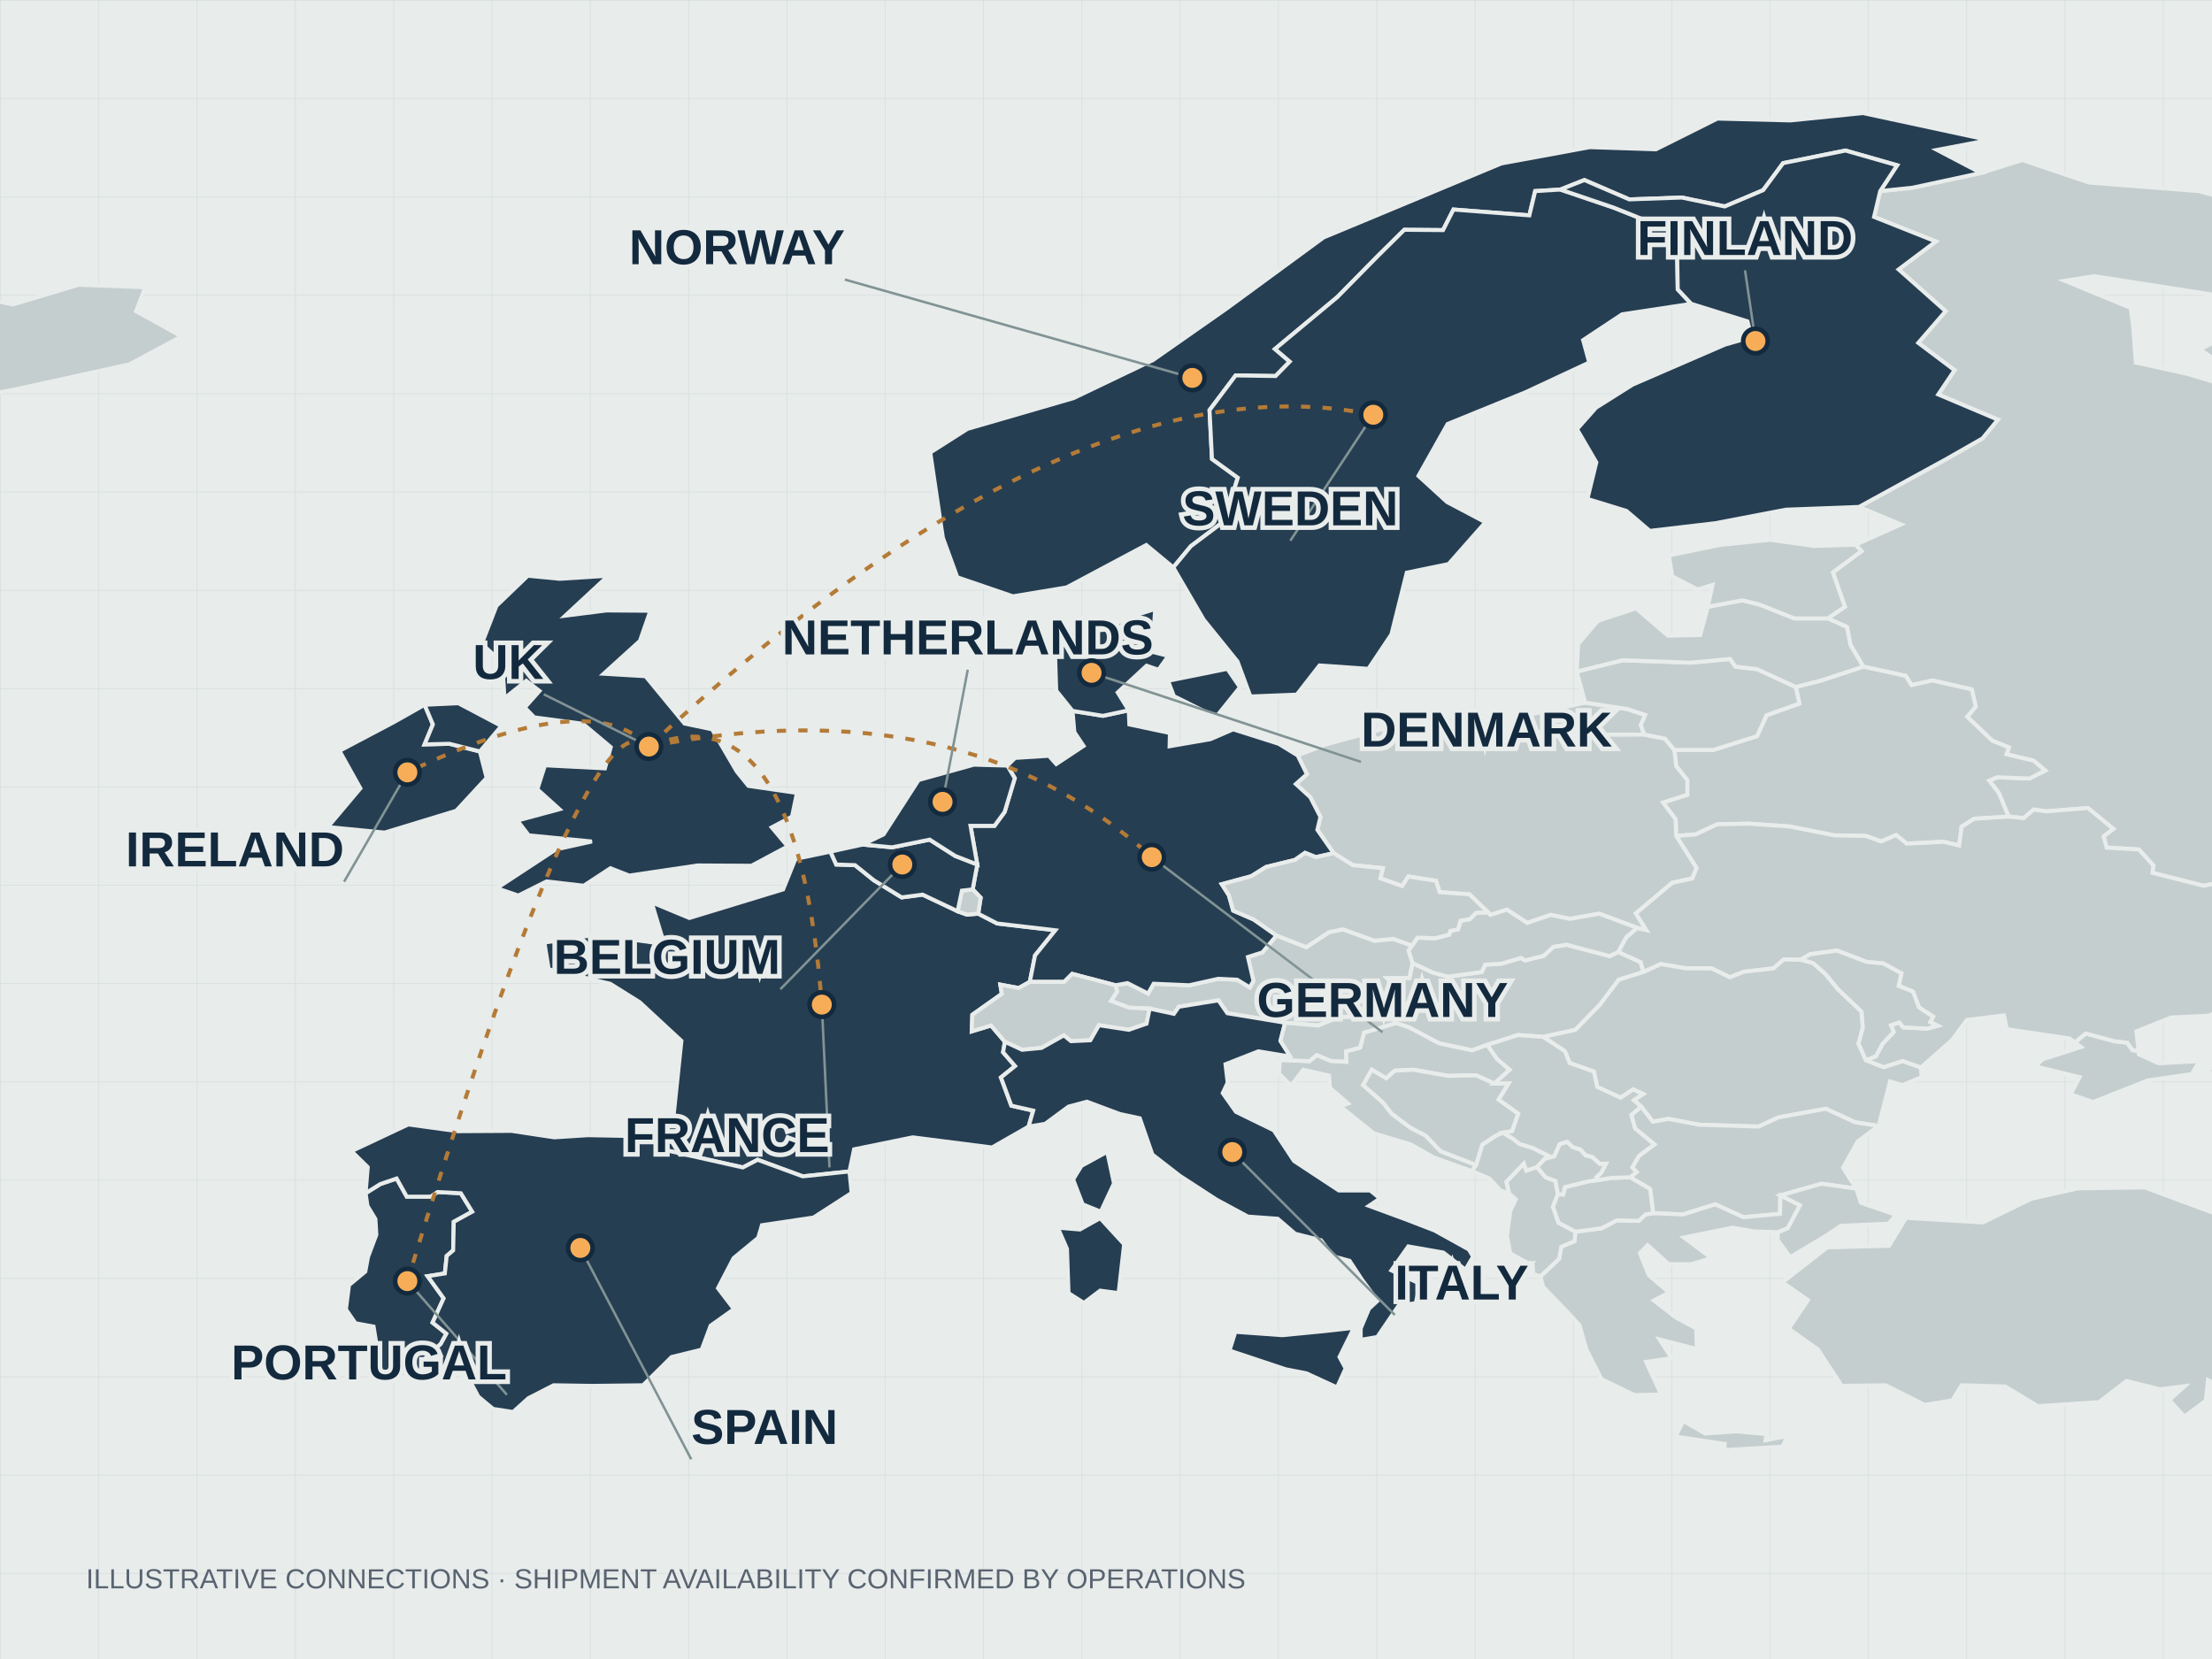
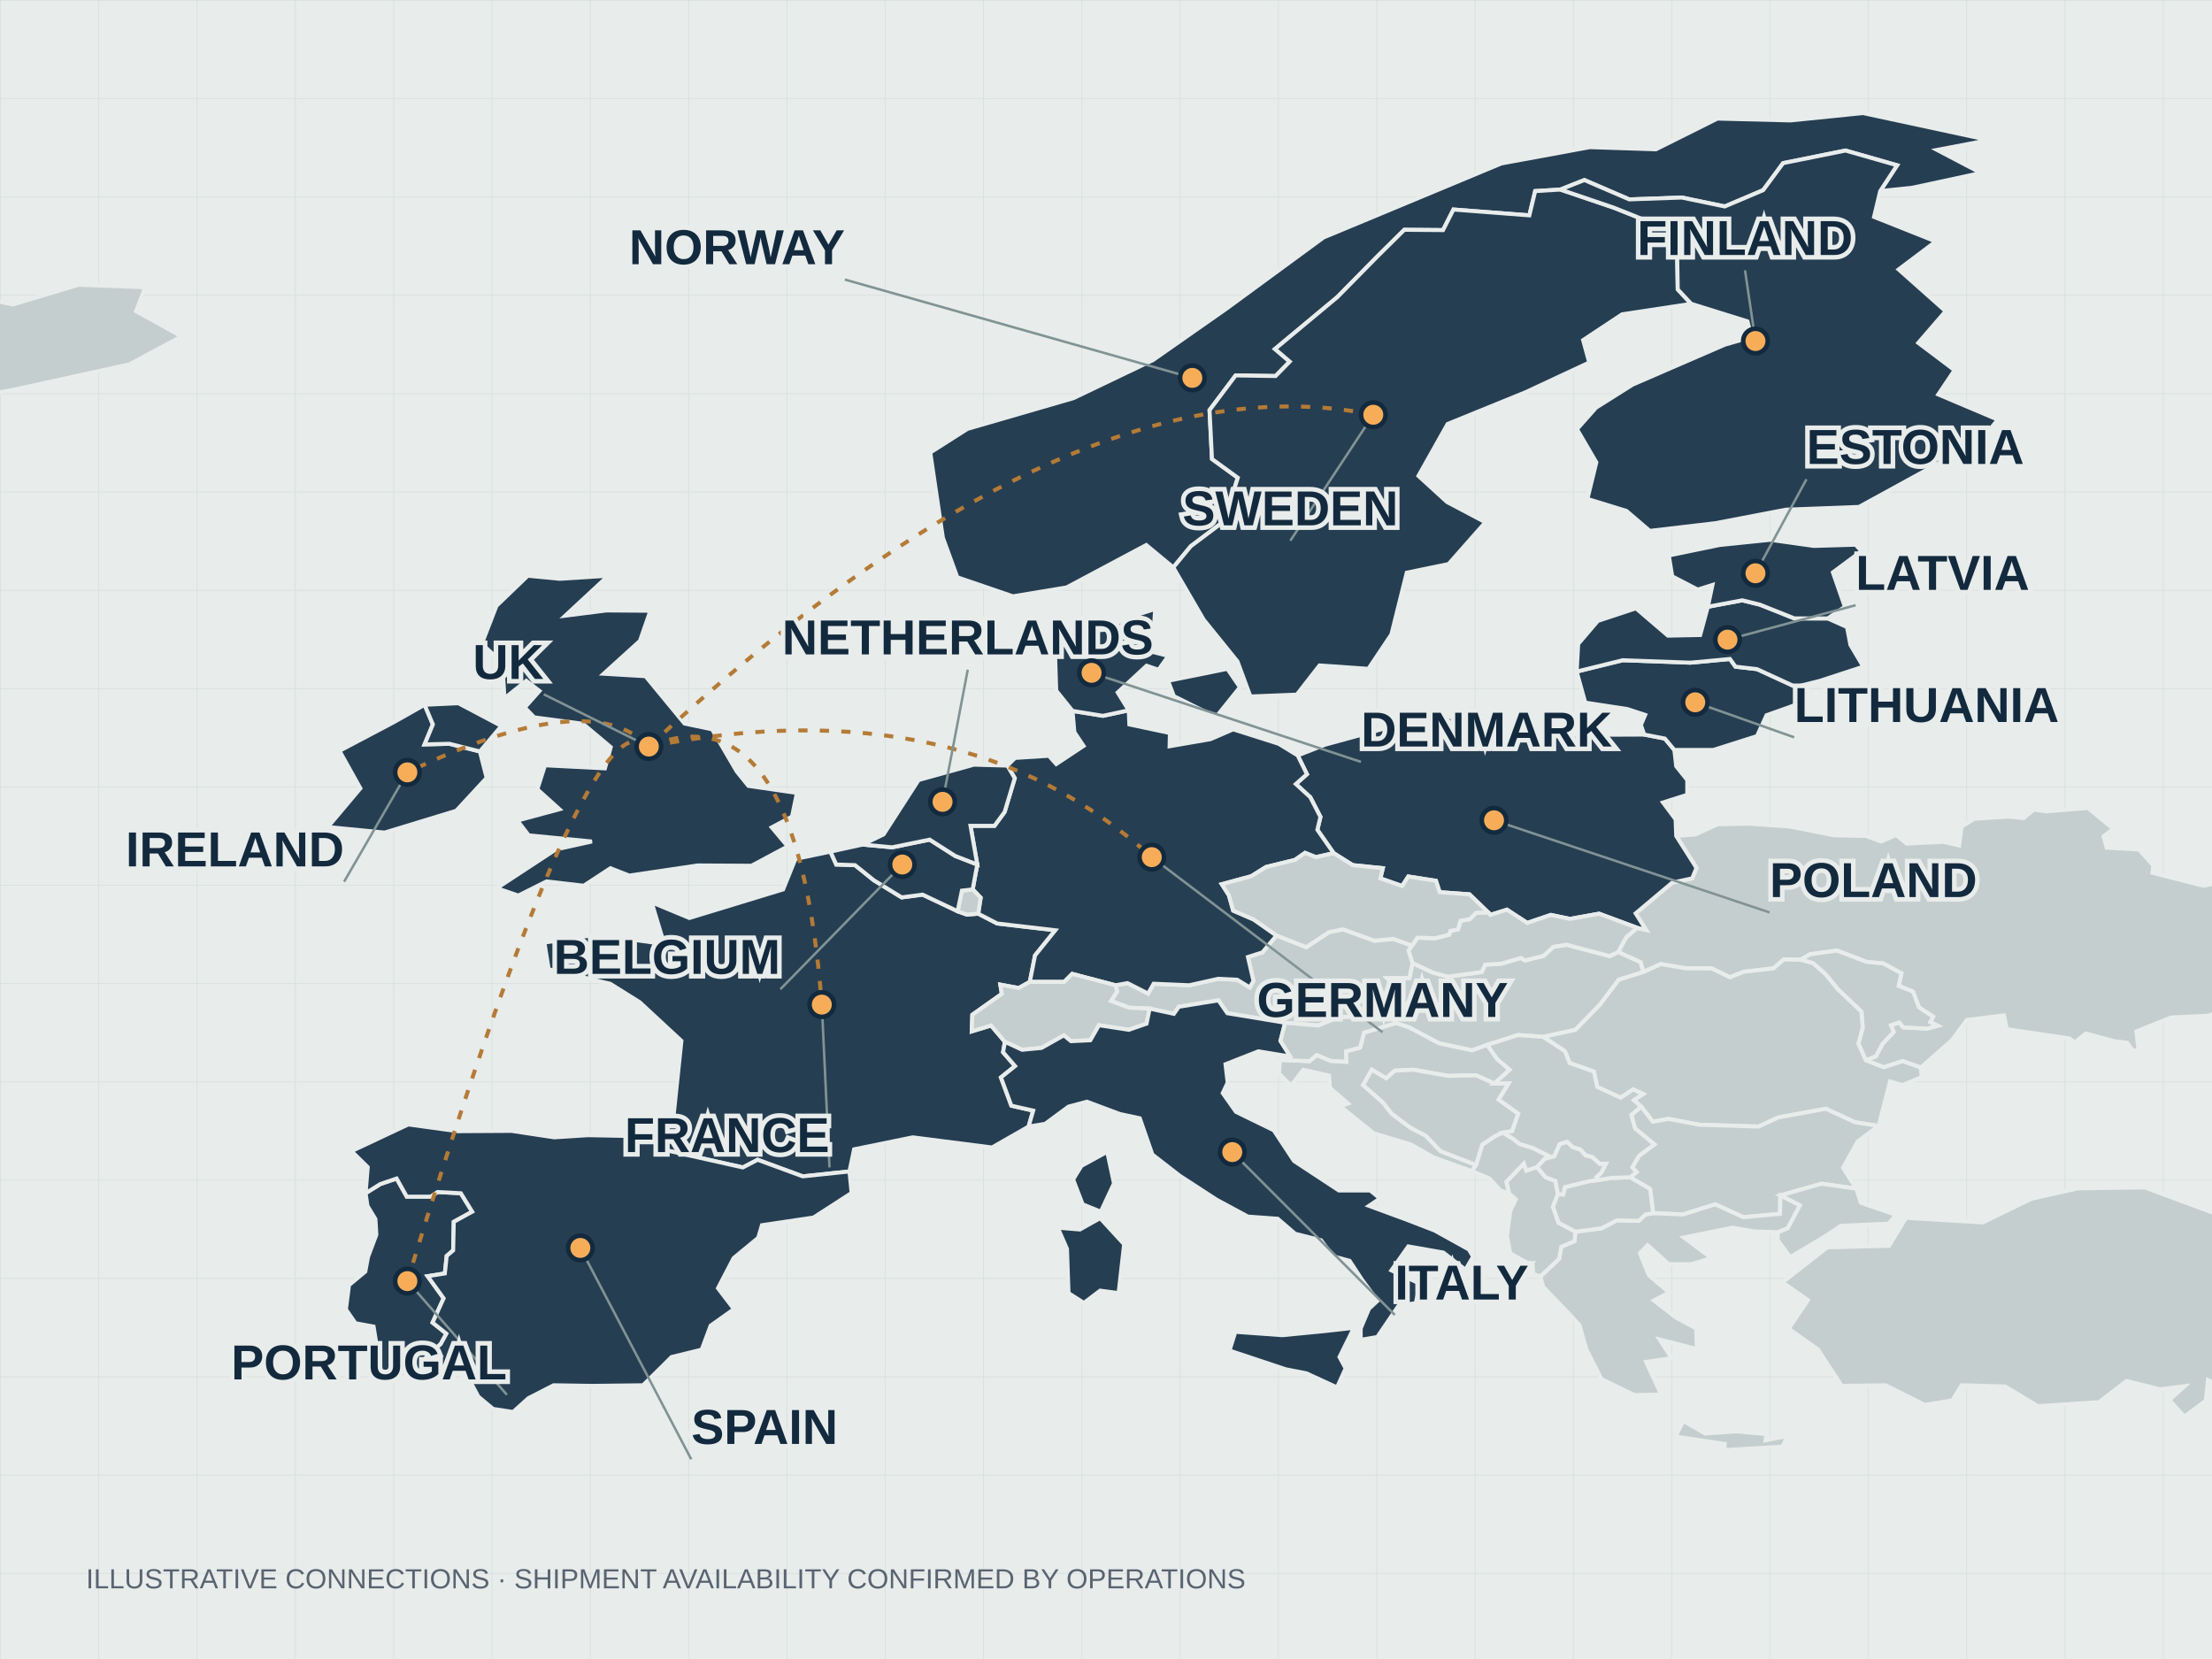
<svg xmlns="http://www.w3.org/2000/svg" viewBox="0 0 720 540">
  <style>.label{font:700 16px Arial,sans-serif;fill:#132a3e;stroke:#e8eceb;stroke-width:3;paint-order:stroke}@media(max-width:450px){.label{font-size:23px}}</style>
  <defs>
    <pattern id="grid" width="32" height="32" patternUnits="userSpaceOnUse">
      <path d="M32 0H0V32" fill="none" stroke="#d9e0e0" stroke-width=".5" />
    </pattern>
    <clipPath id="crop">
      <rect width="720" height="495" />
    </clipPath>
  </defs>
  <rect width="720" height="540" fill="#e8eceb" />
  <rect width="720" height="540" fill="url(#grid)" />
  <g clip-path="url(#crop)">
-     <path d="M2578.7 37.8L2595.4 32.8L2595.4 41.0L2581.0 41.6L2578.7 37.8ZM880.6 334.2L874.7 341.3L862.0 343.3L848.9 355.7L860.8 367.1L859.6 375.2L873.9 389.3L873.9 389.3L866.0 394.1L863.8 397.2L858.0 396.4L849.0 389.1L845.3 388.7L837.1 385.9L833.1 381.0L820.8 378.5L812.9 380.3L810.6 378.1L792.8 372.4L773.5 370.4L762.4 368.4L760.8 369.8L744.1 359.6L729.2 355.1L717.8 348.1L727.4 346.1L738.3 336.1L730.9 331.4L750.2 326.5L749.9 323.8L738.1 325.8L738.5 320.4L745.3 317.1L758.0 316.2L760.0 312.2L757.1 305.6L762.5 299.3L762.3 295.8L743.0 291.9L735.3 292.0L727.3 286.4L717.2 288.3L700.6 284.1L700.9 281.7L696.2 276.5L685.7 275.9L684.7 272.2L687.9 269.8L679.6 263.0L666.0 264.1L662.0 263.5L658.7 266.3L653.8 265.8L653.8 265.8L650.6 258.1L647.5 254.1L650.0 253.0L660.6 253.4L665.7 250.8L661.9 247.6L653.1 245.5L653.9 243.3L648.5 241.1L640.3 233.3L643.1 230.0L641.8 224.4L629.0 221.5L622.2 223.0L620.3 220.0L606.5 217.0L602.3 209.9L601.2 204.1L594.9 201.3L600.5 197.5L596.6 186.3L605.9 179.4L604.0 177.3L604.0 177.3L618.8 170.7L605.1 165.0L605.1 165.0L633.2 149.6L645.3 142.7L650.3 136.6L630.9 128.4L636.2 120.5L624.4 111.6L633.3 101.3L618.0 87.7L630.1 78.6L610.0 70.6L612.0 62.2L622.5 61.1L644.8 56.3L644.8 56.3L658.3 52.1L679.9 59.4L715.7 62.2L765.2 75.8L775.3 81.5L776.1 89.5L761.6 95.8L740.2 99.0L681.7 89.9L672.1 91.4L693.5 100.2L694.3 105.8L695.2 118.0L712.0 121.7L722.3 124.8L724.0 119.0L716.1 113.8L724.4 109.3L756.1 116.8L767.1 113.8L758.3 105.0L788.8 93.3L800.9 94.0L813.1 98.2L820.8 89.9L809.8 82.8L816.3 75.6L806.6 68.2L843.3 72.0L850.8 78.7L834.2 80.2L834.3 86.9L844.6 91.0L864.8 88.4L868.0 80.7L895.4 75.0L941.1 64.7L951.0 65.3L938.1 72.6L954.3 73.8L963.7 69.7L988.3 69.4L1007.7 64.4L1022.6 71.7L1037.5 63.7L1023.8 56.8L1030.6 52.8L1069.3 56.4L1087.4 60.2L1134.9 73.9L1143.7 67.6L1130.4 61.3L1130.0 58.7L1114.2 57.5L1118.5 51.9L1111.5 42.5L1111.1 38.7L1135.3 27.8L1143.9 16.9L1153.6 14.5L1188.3 17.7L1191.0 24.4L1178.6 34.1L1186.8 37.9L1191.0 46.3L1188.0 62.7L1202.4 70.1L1196.8 78.1L1171.2 95.2L1186.1 96.9L1191.4 92.6L1205.8 89.5L1209.2 83.6L1220.6 77.9L1212.9 71.1L1219.1 63.1L1204.7 62.1L1201.6 55.5L1212.0 43.4L1195.0 33.6L1218.5 25.5L1215.4 17.0L1222.0 16.7L1228.9 23.4L1223.7 35.0L1237.7 37.2L1231.7 28.5L1253.7 23.8L1280.8 23.2L1305.0 30.0L1293.4 20.0L1292.1 7.2L1314.9 4.8L1346.4 5.3L1374.8 3.8L1364.1 -2.5L1379.3 -10.4L1394.3 -10.7L1419.8 -16.7L1454.4 -18.3L1458.8 -21.6L1493.2 -22.7L1503.9 -20.0L1533.3 -26.4L1557.4 -26.2L1561.0 -31.3L1573.5 -36.5L1604.4 -41.4L1626.9 -37.5L1609.0 -34.5L1638.7 -32.7L1642.2 -26.8L1654.2 -29.7L1692.5 -29.5L1722.0 -23.7L1732.6 -19.2L1729.3 -12.9L1714.8 -9.4L1680.4 -2.7L1670.5 0.8L1686.8 2.5L1706.2 5.5L1718.0 3.3L1724.6 11.0L1730.4 7.9L1751.3 6.0L1793.4 7.9L1796.6 13.6L1851.3 15.3L1852.1 6.2L1879.9 8.3L1900.8 8.2L1921.9 14.5L1928.0 22.2L1920.2 27.2L1936.7 36.7L1957.3 41.6L1969.9 29.0L1990.9 34.4L2013.3 31.1L2038.6 34.8L2048.3 31.5L2069.7 33.1L2060.2 22.0L2077.5 16.8L2195.8 24.6L2207.0 31.7L2241.3 40.9L2294.2 38.6L2320.3 40.6L2331.2 45.6L2329.6 54.3L2345.7 57.8L2363.3 55.3L2386.5 55.0L2411.2 57.3L2436.0 56.0L2458.9 66.7L2475.1 62.8L2464.5 55.2L2470.3 49.8L2512.1 53.2L2539.4 52.5L2577.1 58.2L2595.4 63.4L2595.4 111.2L2595.3 111.3L2578.5 116.6L2561.5 115.7L2573.3 122.1L2581.1 132.0L2587.2 135.2L2588.7 140.2L2585.3 143.4L2560.9 140.7L2524.3 149.8L2512.6 151.2L2492.6 159.6L2473.6 167.0L2468.7 172.4L2450.0 164.1L2415.9 173.5L2409.9 169.1L2397.3 174.2L2379.8 172.6L2375.5 180.5L2359.8 192.1L2360.3 196.9L2375.2 199.6L2373.5 217.1L2361.3 217.5L2355.7 227.6L2361.1 232.7L2338.2 238.9L2333.7 252.6L2314.2 255.5L2310.2 267.7L2291.3 278.9L2286.5 270.6L2280.9 253.1L2273.6 226.4L2279.9 209.8L2290.9 202.6L2291.6 197.0L2312.0 194.3L2335.4 179.2L2357.9 166.9L2381.5 157.3L2392.0 140.4L2376.1 141.4L2368.2 151.3L2335.0 164.5L2324.3 149.7L2290.4 153.8L2257.7 173.9L2268.5 181.3L2239.2 184.4L2219.0 185.6L2219.9 177.0L2199.6 175.1L2183.3 181.0L2143.3 179.0L2100.2 182.5L2057.8 205.9L2007.6 234.2L2028.2 235.8L2034.6 243.3L2047.4 245.9L2055.7 239.9L2070.1 240.7L2089.0 253.9L2089.5 264.1L2079.2 276.1L2078.1 290.5L2072.2 309.6L2052.5 327.0L2048.1 335.3L2030.3 349.3L2012.7 363.1L2004.2 370.2L1986.7 377.3L1978.5 377.4L1970.2 371.6L1952.7 380.4L1950.6 384.4L1950.6 384.4L1950.6 384.4L1950.6 384.4L1948.8 382.3L1948.8 382.3L1948.7 376.2L1955.4 375.8L1957.3 361.7L1953.8 351.4L1965.1 347.1L1981.0 349.3L1989.8 337.6L1994.3 324.5L1999.4 320.1L2006.2 309.3L1984.6 312.8L1973.2 317.5L1953.3 317.5L1948.0 306.2L1932.5 297.7L1909.7 293.9L1904.9 282.1L1900.3 274.8L1895.4 269.6L1887.3 257.5L1875.8 253.1L1856.2 249.5L1838.8 249.8L1822.5 252.0L1811.7 258.0L1818.9 260.8L1819.1 267.4L1811.8 271.3L1800.0 284.0L1800.1 289.3L1781.6 296.9L1765.9 292.3L1750.3 293.3L1743.4 289.3L1735.5 288.0L1716.4 296.5L1699.1 298.5L1687.1 301.4L1670.6 299.5L1658.4 299.6L1650.5 293.5L1637.6 287.7L1624.5 286.1L1607.9 287.7L1595.6 289.9L1577.0 284.9L1574.5 275.9L1559.1 272.8L1547.2 271.4L1532.5 266.4L1518.9 278.9L1524.2 285.9L1511.5 294.3L1492.6 291.3L1479.5 290.8L1470.7 285.2L1457.1 285.1L1445.7 281.4L1425.7 287.0L1400.8 297.4L1386.9 299.4L1381.8 300.4L1374.9 293.1L1358.0 294.7L1352.4 289.6L1343.3 287.3L1337.0 280.3L1329.7 278.2L1310.9 281.3L1292.8 274.3L1285.9 280.6L1256.6 250.1L1239.9 240.9L1244.7 237.1L1211.8 248.4L1199.3 249.1L1200.4 242.6L1183.5 238.5L1169.9 241.4L1165.7 229.0L1142.2 226.4L1130.4 231.4L1097.6 235.8L1091.2 238.7L1042.2 242.9L1036.2 247.0L1045.7 255.2L1033.1 258.4L1035.5 261.6L1023.0 267.5L1044.2 275.7L1040.9 281.4L1022.5 280.9L1018.7 284.5L1002.0 278.2L981.2 278.5L967.3 283.5L951.8 278.7L922.9 270.4L902.4 270.7L875.4 283.7L873.8 292.5L860.3 285.5L849.8 298.7L853.7 301.2L846.1 310.3L857.2 318.4L866.9 318.1L875.3 326.1L874.0 332.3L880.6 334.2ZM1465.9 -81.3L1494.2 -84.0L1519.7 -78.0L1549.8 -66.4L1546.6 -55.6L1518.0 -54.1L1481.5 -57.5L1459.8 -62.1L1449.7 -70.7L1431.9 -73.1L1465.9 -81.3ZM1584.6 -60.4L1617.8 -53.6L1613.9 -48.7L1540.0 -44.1L1564.0 -59.8L1574.7 -61.2L1584.6 -60.4ZM2056.1 -22.6L2090.7 -22.1L2138.0 -15.8L2127.7 -6.8L2079.4 -7.2L2057.7 -4.3L2031.8 -12.1L2038.8 -20.4L2056.1 -22.6ZM2179.1 -13.2L2212.0 -10.0L2196.8 -5.3L2175.9 -6.3L2151.6 -11.1L2154.7 -15.0L2179.1 -13.2ZM2069.6 10.6L2082.0 5.8L2098.4 4.7L2117.0 9.3L2118.6 12.5L2098.7 12.5L2071.9 11.2L2069.6 10.6ZM824.9 -76.1L850.5 -78.3L870.4 -78.4L873.0 -75.2L880.6 -78.0L892.9 -80.0L912.4 -77.4L907.3 -75.6L889.7 -74.0L877.9 -73.1L876.1 -71.1L860.8 -69.1L846.6 -72.0L854.0 -75.7L824.9 -76.1ZM535.2 239.1L511.1 239.2L495.0 237.9L497.9 232.6L516.0 228.7L529.7 230.8L535.5 232.7L534.1 236.0L535.2 239.1ZM938.4 6.0L969.7 -4.5L966.2 -10.0L995.5 -16.3L1038.7 -24.0L1082.3 -26.3L1104.8 -30.7L1130.3 -32.3L1139.4 -27.5L1130.6 -23.8L1084.1 -17.9L1044.1 -12.1L1003.4 -0.7L983.9 11.0L963.4 22.5L966.1 32.5L991.1 42.4L983.4 43.4L940.6 41.8L937.1 36.5L913.4 33.3L911.5 26.8L924.9 24.2L924.4 17.7L950.4 7.5L938.4 6.0ZM2109.6 246.5L2114.1 258.1L2113.8 269.9L2119.2 282.0L2132.4 303.3L2113.0 299.3L2104.9 316.7L2117.7 329.0L2117.3 337.3L2107.4 330.1L2098.8 339.4L2096.4 329.3L2097.8 317.6L2096.3 304.7L2099.4 295.6L2100.0 279.6L2092.3 267.8L2093.4 251.4L2105.6 245.9L2100.3 240.3L2106.2 238.6L2109.6 246.5ZM-2054.2 84.5L-2055.3 92.0L-2046.5 95.0L-2049.5 86.3L-2013.9 88.0L-1988.3 99.3L-2001.3 104.5L-2022.7 105.7L-2023.1 117.5L-2028.3 120.0L-2040.6 119.6L-2050.6 115.4L-2068.0 111.9L-2070.9 106.7L-2084.2 104.8L-2099.1 106.3L-2106.2 102.1L-2103.4 97.7L-2119.1 100.5L-2113.2 106.2L-2120.6 111.2L-2120.6 63.4L-2088.5 72.6L-2054.2 84.5ZM-2103.5 40.3L-2120.6 41.0L-2120.6 32.8L-2118.9 32.3L-2107.8 32.3L-2088.9 35.8L-2090.0 37.4L-2103.5 40.3ZM675.4 339.3L678.9 336.4L688.2 338.9L692.4 339.4L694.1 341.8L696.1 342.1L696.2 343.2L702.6 346.1L715.9 345.4L713.4 349.6L699.0 351.7L681.3 358.7L674.0 356.2L676.9 350.6L662.5 347.1L664.9 344.8L677.4 340.8L675.4 339.3Z" fill="#c5cece" stroke="#e8eceb" stroke-width="1.3" />
    <path d="M435.8 -65.1L440.7 -69.2L460.0 -69.6L476.5 -65.4L519.6 -56.5L486.7 -51.8L479.4 -42.9L467.9 -40.7L461.6 -30.7L445.9 -30.2L417.7 -37.6L429.6 -41.8L409.9 -45.3L384.4 -55.4L374.2 -64.8L409.9 -69.1L417.1 -64.9L435.8 -65.1ZM644.8 56.3L622.5 61.1L612.0 62.2L617.5 53.8L600.7 49.0L580.4 53.1L573.9 61.9L561.4 67.2L547.4 64.3L530.3 64.9L515.7 58.6L507.9 61.7L499.7 62.2L497.8 70.1L473.1 68.2L469.7 74.9L457.1 74.8L448.4 83.4L435.3 96.7L415.0 113.6L419.8 117.7L415.2 122.4L402.2 122.2L393.7 133.5L394.5 149.4L402.9 155.5L398.5 169.6L387.6 177.8L381.9 184.7L373.1 177.4L347.2 191.2L329.7 194.1L311.6 187.9L306.9 175.0L302.8 147.3L314.9 139.6L349.4 129.6L375.3 117.2L399.3 100.4L430.8 77.3L452.7 68.2L488.7 53.2L517.5 47.9L539.0 48.6L559.0 38.6L582.8 39.2L606.4 36.8L647.3 45.6L630.5 48.8L644.8 56.3ZM596.4 -69.7L577.0 -63.2L539.0 -61.8L500.4 -63.8L498.1 -67.1L479.3 -67.3L464.9 -72.8L505.4 -76.2L524.4 -73.3L537.6 -76.9L570.8 -73.9L596.4 -69.7ZM561.3 -43.2L532.0 -38.3L508.9 -41.1L518.0 -44.2L510.0 -48.1L537.2 -50.5L542.4 -46.0L561.3 -43.2Z" fill="#263e52" stroke="#e8eceb" stroke-width="1.3" />
    <path d="M-439.3 841.1L-447.1 852.1L-451.1 860.9L-456.1 865.5L-462.4 866.4L-464.2 863.0L-467.1 862.5L-471.2 865.7L-476.9 863.3L-473.5 858.2L-472.4 852.7L-470.1 847.6L-475.2 840.4L-476.3 832.2L-469.5 821.9L-465.0 823.2L-455.4 826.1L-441.5 836.2L-439.3 841.1ZM318.4 297.4L324.6 300.6L343.5 302.8L336.9 311.0L335.2 319.6L331.6 321.6L325.6 320.5L326.1 323.5L316.5 330.3L316.3 335.7L322.6 333.8L327.1 339.1L326.5 342.5L330.4 347.0L325.8 350.7L329.2 359.9L336.3 361.5L334.8 366.7L322.9 373.5L297.1 370.2L278.0 374.1L276.5 381.3L261.3 382.9L246.6 377.5L241.8 380.0L217.7 374.6L212.5 369.9L219.3 362.7L221.8 338.8L208.2 326.2L198.6 320.2L178.6 315.5L177.2 306.8L194.2 304.2L216.2 307.3L212.1 293.7L224.4 298.8L254.9 289.5L258.9 279.6L270.3 277.2L272.2 281.4L278.3 281.6L284.4 286.5L293.5 292.1L300.3 291.2L311.7 296.6L314.7 297.7L318.4 297.4ZM352.0 379.5L360.4 374.9L362.6 385.2L358.3 394.4L352.4 392.0L349.3 383.9L352.0 379.5Z" fill="#263e52" stroke="#e8eceb" stroke-width="1.3" />
    <path d="M381.9 184.7L387.6 177.8L398.5 169.6L402.9 155.5L394.5 149.4L393.7 133.5L402.2 122.2L415.2 122.4L419.8 117.7L415.0 113.6L435.3 96.7L448.4 83.4L457.1 74.8L469.7 74.9L473.1 68.2L497.8 70.1L499.7 62.2L507.9 61.7L525.3 67.6L545.8 75.8L546.1 94.2L550.5 98.9L528.0 102.3L515.3 110.7L517.3 118.0L496.5 127.7L471.2 138.0L461.7 154.9L471.0 163.4L483.5 170.0L471.5 183.6L457.9 186.4L452.9 206.5L445.4 217.7L429.5 216.6L422.1 226.1L407.0 226.7L402.8 215.3L391.8 201.7L381.9 184.7Z" fill="#263e52" stroke="#e8eceb" stroke-width="1.3" />
-     <path d="M606.5 217.0L620.3 220.0L622.2 223.0L629.0 221.5L641.8 224.4L643.1 230.0L640.3 233.3L648.5 241.1L653.9 243.3L653.1 245.5L661.9 247.6L665.7 250.8L660.6 253.4L650.0 253.0L647.5 254.1L650.6 258.1L653.8 265.8L653.8 265.8L642.6 266.5L638.5 269.1L637.7 275.2L632.5 274.0L620.6 274.6L617.2 271.8L612.3 273.9L607.4 272.1L597.0 271.9L582.4 269.0L569.2 268.1L559.0 268.3L551.9 271.6L545.6 272.1L545.4 266.7L541.3 261.2L549.2 258.7L549.2 253.9L545.6 249.4L545.0 244.1L557.7 244.1L571.9 239.6L575.0 232.8L585.7 229.0L584.5 223.6L592.4 221.6L606.5 217.0Z" fill="#c5cece" stroke="#e8eceb" stroke-width="1.3" />
    <path d="M653.8 265.8L658.7 266.3L662.0 263.5L666.0 264.1L679.6 263.0L687.9 269.8L684.7 272.2L685.7 275.9L696.2 276.5L700.9 281.7L700.6 284.1L717.2 288.3L727.3 286.4L735.3 292.0L743.0 291.9L762.3 295.8L762.5 299.3L757.1 305.6L760.0 312.2L758.0 316.2L745.3 317.1L738.5 320.4L738.1 325.8L727.7 326.7L719.0 330.6L706.7 331.2L695.4 335.7L696.1 342.1L694.1 341.8L692.4 339.4L688.2 338.9L678.9 336.4L675.4 339.3L673.6 338.0L653.2 335.0L652.3 330.5L640.2 332.0L635.3 338.6L625.2 347.5L619.3 345.4L613.1 347.4L607.3 345.1L610.6 343.8L612.8 339.7L616.4 335.9L615.5 333.7L618.2 332.8L619.5 334.4L627.3 334.8L630.7 333.9L628.3 332.7L629.2 330.9L624.6 327.9L622.7 322.8L618.0 320.9L618.9 316.8L613.0 313.6L607.6 313.1L597.9 309.4L589.2 310.6L586.1 312.4L580.6 312.3L577.3 315.2L567.6 316.3L563.1 318.1L557.1 315.2L548.7 315.2L540.6 313.8L534.9 316.4L534.0 313.2L526.7 309.9L529.3 305.1L532.9 302.0L535.8 302.7L532.4 297.3L544.3 287.3L550.8 285.9L552.2 282.5L545.6 272.1L551.9 271.6L559.0 268.3L569.2 268.1L582.4 269.0L597.0 271.9L607.4 272.1L612.3 273.9L617.2 271.8L620.6 274.6L632.5 274.0L637.7 275.2L638.5 269.1L642.6 266.5L653.8 265.8Z" fill="#c5cece" stroke="#e8eceb" stroke-width="1.3" />
-     <path d="M545.0 244.1L545.6 249.4L549.2 253.9L549.2 258.7L541.3 261.2L545.4 266.7L545.6 272.1L552.2 282.5L550.8 285.9L544.3 287.3L532.4 297.3L535.8 302.7L532.9 302.0L520.5 297.4L511.0 299.1L504.8 297.8L497.1 300.4L490.5 296.1L485.1 297.8L484.4 297.0L478.3 291.1L468.6 290.4L467.4 286.7L458.4 285.3L456.4 288.4L449.3 285.9L450.1 282.6L440.3 281.6L434.1 277.7L428.8 270.1L429.8 265.9L426.5 259.5L421.8 255.2L425.4 252.0L422.4 245.9L431.3 242.4L451.8 236.8L468.3 232.8L481.3 234.8L482.3 237.7L495.0 237.9L511.1 239.2L535.2 239.1L541.9 240.4L545.0 244.1Z" fill="#c5cece" stroke="#e8eceb" stroke-width="1.3" />
+     <path d="M545.0 244.1L545.6 249.4L549.2 253.9L549.2 258.7L541.3 261.2L545.4 266.7L545.6 272.1L552.2 282.5L550.8 285.9L544.3 287.3L532.4 297.3L535.8 302.7L532.9 302.0L520.5 297.4L511.0 299.1L504.8 297.8L497.1 300.4L490.5 296.1L485.1 297.8L484.4 297.0L478.3 291.1L468.6 290.4L467.4 286.7L458.4 285.3L456.4 288.4L449.3 285.9L450.1 282.6L440.3 281.6L434.1 277.7L428.8 270.1L429.8 265.9L426.5 259.5L421.8 255.2L425.4 252.0L422.4 245.9L431.3 242.4L451.8 236.8L468.3 232.8L481.3 234.8L482.3 237.7L495.0 237.9L511.1 239.2L535.2 239.1L541.9 240.4L545.0 244.1Z" fill="#263e52" stroke="#e8eceb" stroke-width="1.3" />
    <path d="M459.8 313.5L458.8 318.4L451.5 318.4L454.0 321.0L449.7 328.8L447.2 330.8L435.7 331.1L429.1 333.8L418.3 332.9L399.5 329.8L396.6 325.6L383.7 327.7L382.1 330.0L374.2 328.3L367.5 328.0L361.6 325.8L363.6 322.8L363.1 320.7L367.0 320.0L373.7 323.4L375.5 320.2L387.1 320.7L396.5 318.6L402.7 318.9L406.8 321.4L408.0 319.3L406.2 311.5L410.9 310.0L415.5 304.5L425.2 308.3L432.6 303.4L437.2 302.5L447.4 306.2L453.5 305.6L459.6 307.8L458.5 309.4L459.8 313.5Z" fill="#c5cece" stroke="#e8eceb" stroke-width="1.3" />
    <path d="M526.7 309.9L534.0 313.2L534.9 316.4L526.9 318.9L520.7 327.1L512.8 335.2L502.3 337.5L494.1 336.9L484.1 340.1L484.1 340.1L479.2 341.9L468.4 339.6L458.6 334.4L454.4 333.0L451.9 328.9L449.7 328.8L454.0 321.0L451.5 318.4L458.8 318.4L459.8 313.5L466.5 316.6L471.3 317.9L482.3 316.4L483.4 314.0L488.6 313.7L495.0 311.8L496.4 312.6L502.5 311.1L505.6 308.2L509.9 307.5L523.9 311.2L526.7 309.9Z" fill="#c5cece" stroke="#e8eceb" stroke-width="1.3" />
    <path d="M586.1 312.4L589.2 310.6L597.9 309.4L607.6 313.1L613.0 313.6L618.9 316.8L618.0 320.9L622.7 322.8L624.6 327.9L629.2 330.9L628.3 332.7L630.7 333.9L627.3 334.8L619.5 334.4L618.2 332.8L615.5 333.7L616.4 335.9L612.8 339.7L610.6 343.8L607.3 345.1L604.9 339.7L606.3 334.5L605.9 329.3L598.3 322.1L594.2 317.1L590.1 313.5L586.1 312.4Z" fill="#c5cece" stroke="#e8eceb" stroke-width="1.3" />
    <path d="M607.3 345.1L613.1 347.4L619.3 345.4L625.2 347.5L625.5 350.6L619.2 353.2L615.2 352.0L611.5 366.5L603.8 365.3L594.3 360.9L578.9 363.7L572.4 366.7L553.1 366.1L543.1 364.2L538.0 365.1L534.2 360.2L531.8 358.1L534.8 356.1L531.6 354.6L527.5 357.3L519.9 353.8L518.8 348.8L510.9 346.0L509.4 342.2L502.3 337.5L512.8 335.2L520.7 327.1L526.9 318.9L534.9 316.4L540.6 313.8L548.7 315.2L557.1 315.2L563.1 318.1L567.6 316.3L577.3 315.2L580.6 312.3L586.1 312.4L590.1 313.5L594.2 317.1L598.3 322.1L605.9 329.3L606.3 334.5L604.9 339.7L607.3 345.1Z" fill="#c5cece" stroke="#e8eceb" stroke-width="1.3" />
-     <path d="M584.5 223.6L585.7 229.0L575.0 232.8L571.9 239.6L557.7 244.1L545.0 244.1L541.9 240.4L535.2 239.1L534.1 236.0L535.5 232.7L529.7 230.8L516.0 228.7L513.2 218.6L528.2 214.9L550.2 215.7L563.1 214.5L564.9 217.0L571.9 217.8L584.5 223.6Z" fill="#c5cece" stroke="#e8eceb" stroke-width="1.3" />
-     <path d="M594.9 201.3L601.2 204.1L602.3 209.9L606.5 217.0L592.4 221.6L584.5 223.6L571.9 217.8L564.9 217.0L563.1 214.5L550.2 215.7L528.2 214.9L513.2 218.6L513.7 209.6L520.1 202.1L532.5 198.0L542.9 206.9L553.4 206.7L555.9 197.5L567.1 195.4L572.8 196.8L584.1 201.3L594.9 201.3Z" fill="#c5cece" stroke="#e8eceb" stroke-width="1.3" />
-     <path d="M604.0 177.3L604.0 177.3L605.9 179.4L596.6 186.3L600.5 197.5L594.9 201.3L584.1 201.3L572.8 196.8L567.1 195.4L555.9 197.5L557.4 190.4L552.6 191.9L544.3 187.6L543.2 180.8L559.7 177.4L576.2 175.7L590.4 177.7L604.0 177.3L604.0 177.3Z" fill="#c5cece" stroke="#e8eceb" stroke-width="1.3" />
+     <path d="M584.5 223.6L585.7 229.0L575.0 232.8L571.9 239.6L557.7 244.1L545.0 244.1L541.9 240.4L535.2 239.1L534.1 236.0L535.5 232.7L529.7 230.8L516.0 228.7L513.2 218.6L528.2 214.9L550.2 215.7L563.1 214.5L564.9 217.0L571.9 217.8L584.5 223.6Z" fill="#263e52" stroke="#e8eceb" stroke-width="1.3" />
+     <path d="M594.9 201.3L601.2 204.1L602.3 209.9L606.5 217.0L592.4 221.6L584.5 223.6L571.9 217.8L564.9 217.0L563.1 214.5L550.2 215.7L528.2 214.9L513.2 218.6L513.7 209.6L520.1 202.1L532.5 198.0L542.9 206.9L553.4 206.7L555.9 197.5L567.1 195.4L572.8 196.8L584.1 201.3L594.9 201.3Z" fill="#263e52" stroke="#e8eceb" stroke-width="1.3" />
+     <path d="M604.0 177.3L604.0 177.3L605.9 179.4L596.6 186.3L600.5 197.5L594.9 201.3L584.1 201.3L572.8 196.8L567.1 195.4L555.9 197.5L557.4 190.4L552.6 191.9L544.3 187.6L543.2 180.8L559.7 177.4L576.2 175.7L590.4 177.7L604.0 177.3L604.0 177.3Z" fill="#263e52" stroke="#e8eceb" stroke-width="1.3" />
    <path d="M422.4 245.9L425.4 252.0L421.8 255.2L426.5 259.5L429.8 265.9L428.8 270.1L434.1 277.7L428.3 279.0L424.8 277.6L421.5 279.9L412.1 282.2L407.3 285.2L397.7 287.8L400.0 291.4L401.4 296.4L408.1 299.3L415.5 304.5L410.9 310.0L406.2 311.5L408.0 319.3L406.8 321.4L402.7 318.9L396.5 318.6L387.1 320.7L375.5 320.2L373.7 323.4L367.0 320.0L363.1 320.7L349.0 317.0L346.4 319.6L335.2 319.6L336.9 311.0L343.5 302.8L324.6 300.6L318.4 297.4L319.2 292.2L316.6 289.5L318.1 281.4L315.9 268.8L323.7 268.8L327.0 264.3L330.3 253.3L327.9 249.2L330.4 246.7L341.4 246.0L343.8 248.7L352.7 242.8L349.7 238.3L349.1 231.4L359.0 233.0L367.4 231.2L367.6 235.8L380.8 238.6L380.7 242.9L394.0 240.6L401.4 237.4L416.2 242.1L422.4 245.9Z" fill="#263e52" stroke="#e8eceb" stroke-width="1.3" />
    <path d="M534.2 360.2L538.0 365.1L543.1 364.2L553.1 366.1L572.4 366.7L578.9 363.7L594.3 360.9L603.8 365.3L611.5 366.5L604.7 371.5L599.9 380.1L604.2 386.9L592.9 385.3L579.5 389.1L579.4 395.1L567.5 396.2L558.3 392.0L547.8 395.3L538.1 394.9L537.1 387.0L530.6 383.2L532.7 381.5L531.3 380.0L533.5 376.2L538.5 372.5L532.2 367.3L531.0 362.9L534.2 360.2Z" fill="#c5cece" stroke="#e8eceb" stroke-width="1.3" />
    <path d="M581.8 467.4L580.2 470.9L561.3 472.0L561.4 470.0L545.4 467.6L547.9 462.5L555.0 466.6L565.2 465.9L575.0 466.8L574.7 468.8L581.8 467.4ZM538.1 394.9L547.8 395.3L558.3 392.0L567.5 396.2L579.4 395.1L579.5 389.1L585.9 392.3L581.9 399.8L578.7 401.1L570.8 400.8L563.9 399.6L548.1 402.8L557.1 409.5L550.5 411.5L543.2 411.5L536.3 405.3L533.8 407.9L536.7 415.1L543.3 420.7L538.3 423.3L545.6 428.9L552.1 432.4L552.3 439.1L540.2 436.0L544.1 442.1L535.8 443.3L540.7 453.9L532.0 454.1L521.3 448.9L516.4 439.3L514.1 431.3L509.0 425.8L502.3 418.9L501.4 415.5L507.5 409.7L508.2 405.8L512.5 404.0L512.8 400.9L521.3 399.8L526.3 397.2L533.4 397.4L535.6 395.3L538.1 394.9Z" fill="#c5cece" stroke="#e8eceb" stroke-width="1.3" />
    <path d="M823.9 445.0L817.6 447.0L813.0 443.9L797.8 442.4L792.2 444.2L777.3 446.1L770.2 445.9L755.1 450.4L744.4 450.4L737.4 448.2L723.0 451.5L718.7 449.2L718.0 455.9L714.5 458.5L711.0 461.1L706.1 455.7L711.1 451.2L703.1 452.2L692.2 449.5L683.2 456.4L663.3 457.7L652.7 451.3L638.5 450.9L635.5 455.8L626.5 457.3L613.8 450.9L599.5 451.1L591.7 439.2L582.2 432.5L588.5 423.2L580.2 417.4L594.8 406.0L614.9 405.5L620.4 396.4L645.4 397.9L661.2 390.2L676.4 386.8L698.1 386.5L721.0 395.0L739.8 399.6L755.0 397.8L766.3 398.8L781.8 392.6L795.7 392.0L808.3 397.9L810.6 402.1L809.3 408.0L819.0 410.9L824.2 414.4L815.2 417.9L819.3 431.6L816.8 435.3L823.9 445.0L823.9 445.0ZM579.5 389.1L592.9 385.3L604.2 386.9L605.7 391.5L617.1 395.4L614.8 398.3L599.2 399.0L593.6 402.7L582.7 409.2L578.6 403.6L578.7 401.1L581.9 399.8L585.9 392.3L579.5 389.1Z" fill="#c5cece" stroke="#e8eceb" stroke-width="1.3" />
    <path d="M512.8 400.9L512.5 404.0L508.2 405.8L507.5 409.7L501.4 415.5L499.1 414.7L498.9 412.0L491.6 408.0L490.5 402.3L491.6 394.1L493.4 390.4L491.2 388.5L491.2 388.5L490.3 384.7L496.0 378.7L496.8 381.0L500.3 379.9L503.1 383.2L506.3 384.4L507.1 388.7L507.1 388.7L505.5 392.8L507.3 398.0L512.8 400.9Z" fill="#c5cece" stroke="#e8eceb" stroke-width="1.3" />
    <path d="M454.4 333.0L458.6 334.4L468.4 339.6L479.2 341.9L484.1 340.1L487.3 344.7L491.4 348.2L486.4 352.7L480.4 350.0L471.4 350.2L460.1 348.2L454.0 348.5L451.2 351.0L446.5 348.2L443.7 353.2L450.1 358.8L453.0 362.5L459.0 367.0L464.0 369.6L468.9 374.7L480.5 379.2L479.1 381.2L479.1 381.2L466.8 376.8L459.2 372.5L447.2 368.9L436.2 360.1L438.8 359.2L432.9 354.1L432.6 350.1L424.2 348.2L420.2 353.4L416.3 349.4L416.6 345.2L417.1 345.0L426.2 345.4L428.6 343.4L433.1 345.3L438.2 345.6L438.1 342.2L442.7 341.0L444.0 336.1L454.4 333.0Z" fill="#c5cece" stroke="#e8eceb" stroke-width="1.3" />
    <path d="M363.1 320.7L363.6 322.8L361.6 325.8L367.5 328.0L374.2 328.3L373.2 333.2L367.4 335.2L357.7 333.7L354.9 338.6L348.6 338.9L346.3 337.0L339.0 341.1L332.7 341.7L327.1 339.1L322.6 333.8L316.3 335.7L316.5 330.3L326.1 323.5L325.6 320.5L331.6 321.6L335.2 319.6L346.4 319.6L349.0 317.0L363.1 320.7Z" fill="#c5cece" stroke="#e8eceb" stroke-width="1.3" />
    <path d="M316.6 289.5L319.2 292.2L318.4 297.4L314.7 297.7L311.7 296.6L313.1 289.9L316.6 289.5Z" fill="#c5cece" stroke="#e8eceb" stroke-width="1.3" />
    <path d="M318.1 281.4L316.6 289.5L313.1 289.9L311.7 296.6L300.3 291.2L293.5 292.1L284.4 286.5L278.3 281.6L272.2 281.4L270.3 277.2L280.8 274.9L280.8 274.9L280.8 274.9L290.4 275.8L302.6 273.3L310.9 278.6L318.1 281.4Z" fill="#263e52" stroke="#e8eceb" stroke-width="1.3" />
    <path d="M327.9 249.2L330.3 253.3L327.0 264.3L323.7 268.8L315.9 268.8L318.1 281.4L310.9 278.6L302.6 273.3L290.4 275.8L280.8 274.9L280.8 274.9L287.6 271.6L299.0 253.9L317.0 248.9L327.9 249.2Z" fill="#263e52" stroke="#e8eceb" stroke-width="1.3" />
    <path d="M119.0 388.4L123.8 385.4L129.1 383.6L132.4 389.5L140.2 389.5L142.4 388.0L150.0 388.4L153.7 394.4L147.7 397.7L147.5 407.0L145.4 408.8L144.8 414.5L139.2 415.4L144.4 422.6L140.8 430.5L145.3 434.1L143.5 437.4L138.7 441.9L139.8 445.8L134.5 448.9L127.6 447.3L120.8 448.6L122.8 439.2L121.6 431.8L115.7 430.7L112.6 426.2L113.6 418.3L118.9 413.9L119.8 409.1L122.5 401.9L122.2 396.8L119.6 392.5L119.0 388.4Z" fill="#263e52" stroke="#e8eceb" stroke-width="1.3" />
    <path d="M139.8 445.8L138.7 441.9L143.5 437.4L145.3 434.1L140.8 430.5L144.4 422.6L139.2 415.4L144.8 414.5L145.4 408.8L147.5 407.0L147.7 397.7L153.7 394.4L150.0 388.4L142.4 388.0L140.2 389.5L132.4 389.5L129.1 383.6L123.8 385.4L119.0 388.4L119.7 379.9L114.4 374.7L132.9 366.0L148.9 368.2L166.5 368.1L180.4 370.2L191.3 369.5L212.5 369.9L217.7 374.6L241.8 380.0L246.6 377.5L261.3 382.9L276.5 381.3L277.2 388.3L264.8 396.3L248.0 398.8L246.8 402.9L238.8 409.5L233.7 419.3L238.9 426.1L231.3 431.5L228.4 439.3L218.6 441.7L209.3 450.9L192.7 451.1L180.2 450.9L172.0 455.1L167.0 459.6L160.5 458.6L155.7 454.6L152.0 447.7L139.8 445.8Z" fill="#263e52" stroke="#e8eceb" stroke-width="1.3" />
    <path d="M156.2 244.6L158.4 253.2L148.5 263.9L125.2 271.0L106.7 269.2L117.3 256.6L110.5 244.4L128.3 235.0L138.2 229.4L140.9 235.8L138.2 242.3L146.3 242.1L156.2 244.6Z" fill="#263e52" stroke="#e8eceb" stroke-width="1.3" />
    <path d="M374.2 328.3L382.1 330.0L383.7 327.7L396.6 325.6L399.5 329.8L418.3 332.9L416.8 338.8L420.0 343.9L409.6 342.2L398.9 346.4L399.6 352.4L398.0 355.8L402.3 361.9L414.6 367.9L421.2 377.9L435.8 387.5L446.0 387.5L449.2 390.1L445.6 392.5L457.3 396.8L466.9 400.5L478.1 406.7L479.5 409.0L477.0 413.3L469.8 407.7L458.4 405.7L452.9 413.5L462.3 417.9L460.8 424.2L455.3 424.9L448.3 435.2L442.9 436.1L442.9 432.4L445.6 426.0L448.4 423.4L443.3 416.5L439.3 410.4L433.9 408.9L430.0 403.7L421.6 401.6L415.9 396.7L406.2 396.0L396.0 390.5L384.0 382.7L375.1 375.8L371.0 364.0L364.5 362.6L353.8 358.6L347.8 360.2L340.2 365.8L334.8 366.7L336.3 361.5L329.2 359.9L325.8 350.7L330.4 347.0L326.5 342.5L327.1 339.1L332.7 341.7L339.0 341.1L346.3 337.0L348.6 338.9L354.9 338.6L357.7 333.7L367.4 335.2L373.2 333.2L374.2 328.3ZM430.8 433.3L440.7 432.2L436.0 441.7L438.0 445.4L435.2 451.6L425.2 447.0L418.5 445.7L400.2 439.6L402.1 433.5L417.4 434.6L430.8 433.3ZM351.5 400.2L358.1 396.5L365.9 405.0L364.1 420.9L358.1 420.1L352.8 424.1L347.8 420.9L347.3 406.5L344.3 399.6L351.5 400.2Z" fill="#263e52" stroke="#e8eceb" stroke-width="1.3" />
    <path d="M367.4 231.2L359.0 233.0L349.1 231.4L343.8 224.8L343.4 212.5L345.6 209.3L349.3 205.7L360.9 204.9L365.5 201.6L376.0 198.2L375.6 204.4L371.7 208.3L373.2 211.7L380.3 213.5L377.1 218.0L373.2 216.7L363.8 225.4L367.4 231.2ZM399.5 217.7L403.6 223.7L395.8 233.4L382.1 226.6L380.2 221.6L399.5 217.7Z" fill="#263e52" stroke="#e8eceb" stroke-width="1.3" />
    <path d="M156.2 244.6L146.3 242.1L138.2 242.3L140.9 235.8L138.2 229.4L149.2 228.9L163.2 236.3L156.2 244.6ZM196.9 250.1L196.9 250.1L198.8 243.2L190.0 235.8L189.8 235.6L173.9 233.5L170.8 230.3L175.6 224.9L171.3 221.6L164.2 227.3L163.5 215.7L156.8 209.6L161.6 197.2L171.8 187.4L182.2 188.4L198.0 187.4L184.0 200.4L197.4 198.7L211.7 198.8L208.3 208.6L196.5 219.3L210.1 220.1L211.1 221.3L222.8 235.5L231.8 237.4L239.8 251.1L243.6 255.8L259.4 258.1L257.8 265.8L251.2 269.3L256.4 275.5L244.6 281.8L227.1 281.7L204.8 285.0L198.7 282.6L190.0 288.3L177.9 286.9L168.7 291.5L161.7 289.1L180.9 276.5L192.7 273.9L192.6 273.9L172.1 271.9L168.4 267.1L182.1 263.4L174.9 256.9L177.4 249.1L196.9 250.1Z" fill="#263e52" stroke="#e8eceb" stroke-width="1.3" />
    <path d="M47.3 93.5L44.3 101.3L59.1 109.5L42.1 118.6L4.3 126.9L-7.0 129.0L-24.2 127.3L-60.8 123.5L-47.9 118.2L-76.4 112.3L-53.2 110.0L-53.8 106.5L-81.3 103.7L-72.4 95.8L-52.6 94.1L-32.1 102.2L-12.2 95.7L4.2 99.1L25.6 92.7L47.3 93.5Z" fill="#c5cece" stroke="#e8eceb" stroke-width="1.3" />
    <path d="M418.3 332.9L429.1 333.8L435.7 331.1L447.2 330.8L449.7 328.8L451.9 328.9L454.4 333.0L444.0 336.1L442.7 341.0L438.1 342.2L438.2 345.6L433.1 345.3L428.6 343.4L426.2 345.4L417.1 345.0L420.0 343.9L416.8 338.8L418.3 332.9Z" fill="#c5cece" stroke="#e8eceb" stroke-width="1.3" />
    <path d="M612.0 62.2L610.0 70.6L630.1 78.6L618.0 87.7L633.3 101.3L624.4 111.6L636.2 120.5L630.9 128.4L650.3 136.6L645.3 142.7L633.2 149.6L605.1 165.0L605.1 165.0L605.1 165.0L581.3 165.9L558.3 170.3L537.0 172.8L529.4 166.3L516.7 162.4L519.6 150.5L513.3 139.7L519.5 132.7L531.4 125.2L561.4 112.2L570.1 109.7L568.8 104.6L550.5 98.9L546.1 94.2L545.8 75.8L525.3 67.6L507.9 61.7L515.7 58.6L530.3 64.9L547.4 64.3L561.4 67.2L573.9 61.9L580.4 53.1L600.7 49.0L617.5 53.8L612.0 62.2Z" fill="#263e52" stroke="#e8eceb" stroke-width="1.3" />
    <path d="M532.9 302.0L529.3 305.1L526.7 309.9L523.9 311.2L509.9 307.5L505.6 308.2L502.5 311.1L496.4 312.6L495.0 311.8L488.6 313.7L483.4 314.0L482.3 316.4L471.3 317.9L466.5 316.6L459.8 313.5L458.5 309.4L459.6 307.8L461.4 305.2L467.2 305.4L471.7 304.2L472.1 303.0L474.6 302.5L475.4 299.7L478.4 299.2L480.5 297.1L484.4 297.0L485.1 297.8L490.5 296.1L497.1 300.4L504.8 297.8L511.0 299.1L520.5 297.4L532.9 302.0Z" fill="#c5cece" stroke="#e8eceb" stroke-width="1.3" />
    <path d="M434.1 277.7L440.3 281.6L450.1 282.6L449.3 285.9L456.4 288.4L458.4 285.3L467.4 286.7L468.6 290.4L478.3 291.1L484.4 297.0L480.5 297.1L478.4 299.2L475.4 299.7L474.6 302.5L472.1 303.0L471.7 304.2L467.2 305.4L461.4 305.2L459.6 307.8L453.5 305.6L447.4 306.2L437.2 302.5L432.6 303.4L425.2 308.3L415.5 304.5L408.1 299.3L401.4 296.4L400.0 291.4L397.7 287.8L407.3 285.2L412.1 282.2L421.5 279.9L424.8 277.6L428.3 279.0L434.1 277.7Z" fill="#c5cece" stroke="#e8eceb" stroke-width="1.3" />
    <path d="M480.5 379.2L468.9 374.7L464.0 369.6L459.0 367.0L453.0 362.5L450.1 358.8L443.7 353.2L446.5 348.2L451.2 351.0L454.0 348.5L460.1 348.2L471.4 350.2L480.4 350.0L486.4 352.7L486.4 352.7L491.1 352.6L487.8 357.9L494.2 362.5L492.2 368.2L489.2 368.7L486.7 369.8L482.5 372.6L480.5 379.2Z" fill="#c5cece" stroke="#e8eceb" stroke-width="1.3" />
    <path d="M530.6 383.2L537.1 387.0L538.1 394.9L535.6 395.3L533.4 397.4L526.3 397.2L521.3 399.8L512.8 400.9L507.3 398.0L505.5 392.8L507.1 388.7L507.1 388.7L508.8 388.8L509.4 386.4L517.1 384.5L520.1 384.1L524.5 383.4L530.6 383.2Z" fill="#c5cece" stroke="#e8eceb" stroke-width="1.3" />
    <path d="M484.1 340.1L484.1 340.1L494.1 336.9L502.3 337.5L509.4 342.2L510.9 346.0L518.8 348.8L519.9 353.8L527.5 357.3L531.6 354.6L534.8 356.1L531.8 358.1L534.2 360.2L531.0 362.9L532.2 367.3L538.5 372.5L533.5 376.2L531.3 380.0L532.7 381.5L530.6 383.2L524.5 383.4L520.1 384.1L519.6 383.2L521.2 381.7L522.7 378.8L520.8 378.9L518.2 376.6L516.1 376.1L514.4 374.2L511.9 373.4L510.1 371.7L507.7 372.4L505.9 376.4L502.8 377.2L503.9 376.2L498.9 373.7L494.6 372.4L492.6 370.8L489.2 368.7L492.2 368.2L494.2 362.5L487.8 357.9L491.1 352.6L486.4 352.7L486.4 352.7L491.4 348.2L487.3 344.7L484.1 340.1Z" fill="#c5cece" stroke="#e8eceb" stroke-width="1.3" />
    <path d="M500.3 379.9L496.8 381.0L496.0 378.7L490.3 384.7L491.2 388.5L488.4 387.5L484.8 383.6L479.1 381.2L480.5 379.2L482.5 372.6L486.7 369.8L489.2 368.7L492.6 370.8L494.6 372.4L498.9 373.7L503.9 376.2L502.8 377.2L500.3 379.9Z" fill="#c5cece" stroke="#e8eceb" stroke-width="1.3" />
    <path d="M507.1 388.7L506.3 384.4L503.1 383.2L500.3 379.9L502.8 377.2L505.9 376.4L507.7 372.4L510.1 371.7L511.9 373.4L514.4 374.2L516.1 376.1L518.2 376.6L520.8 378.9L522.7 378.8L521.2 381.7L519.6 383.2L520.1 384.1L517.1 384.5L509.4 386.4L508.8 388.8L507.1 388.7Z" fill="#c5cece" stroke="#e8eceb" stroke-width="1.3" />
    <path d="M211.2 243 Q191.9 223.0 132.6 251.4" fill="none" stroke="#b47b37" stroke-width="1.3" stroke-dasharray="3 4" />
    <path d="M211.2 243 Q259.4 223.0 267.5 327.0" fill="none" stroke="#b47b37" stroke-width="1.3" stroke-dasharray="3 4" />
    <path d="M211.2 243 Q313.1 223.0 374.9 279.0" fill="none" stroke="#b47b37" stroke-width="1.3" stroke-dasharray="3 4" />
    <path d="M211.2 243 Q191.9 223.0 132.6 417.0" fill="none" stroke="#b47b37" stroke-width="1.3" stroke-dasharray="3 4" />
    <path d="M211.2 243 Q349.1 115.0 447.0 135.0" fill="none" stroke="#b47b37" stroke-width="1.3" stroke-dasharray="3 4" />
    <path d="M211.2 243.0 L177 226" fill="none" stroke="#819394" stroke-width=".8" />
    <circle cx="211.2" cy="243.0" r="4" fill="#f7ad58" stroke="#132a3e" stroke-width="1.5" />
    <text class="label" x="177" y="221" text-anchor="end">UK</text>
    <path d="M132.6 251.4 L112 287" fill="none" stroke="#819394" stroke-width=".8" />
    <circle cx="132.6" cy="251.4" r="4" fill="#f7ad58" stroke="#132a3e" stroke-width="1.5" />
    <text class="label" x="112" y="282" text-anchor="end">IRELAND</text>
    <path d="M267.5 327.0 L270 380" fill="none" stroke="#819394" stroke-width=".8" />
    <circle cx="267.5" cy="327.0" r="4" fill="#f7ad58" stroke="#132a3e" stroke-width="1.5" />
    <text class="label" x="270" y="375" text-anchor="end">FRANCE</text>
    <path d="M293.7 281.4 L254 322" fill="none" stroke="#819394" stroke-width=".8" />
    <circle cx="293.7" cy="281.4" r="4" fill="#f7ad58" stroke="#132a3e" stroke-width="1.5" />
    <text class="label" x="254" y="317" text-anchor="end">BELGIUM</text>
    <path d="M306.8 261.0 L315 218" fill="none" stroke="#819394" stroke-width=".8" />
    <circle cx="306.8" cy="261.0" r="4" fill="#f7ad58" stroke="#132a3e" stroke-width="1.5" />
    <text class="label" x="315" y="213" text-anchor="middle">NETHERLANDS</text>
    <path d="M374.9 279.0 L450 336" fill="none" stroke="#819394" stroke-width=".8" />
    <circle cx="374.9" cy="279.0" r="4" fill="#f7ad58" stroke="#132a3e" stroke-width="1.5" />
    <text class="label" x="450" y="331" text-anchor="middle">GERMANY</text>
    <path d="M188.9 406.2 L225 475" fill="none" stroke="#819394" stroke-width=".8" />
    <circle cx="188.9" cy="406.2" r="4" fill="#f7ad58" stroke="#132a3e" stroke-width="1.5" />
    <text class="label" x="225" y="470" text-anchor="start">SPAIN</text>
    <path d="M132.6 417.0 L165 454" fill="none" stroke="#819394" stroke-width=".8" />
    <circle cx="132.6" cy="417.0" r="4" fill="#f7ad58" stroke="#132a3e" stroke-width="1.5" />
    <text class="label" x="165" y="449" text-anchor="end">PORTUGAL</text>
    <path d="M401.1 375.0 L454 428" fill="none" stroke="#819394" stroke-width=".8" />
    <circle cx="401.1" cy="375.0" r="4" fill="#f7ad58" stroke="#132a3e" stroke-width="1.5" />
    <text class="label" x="454" y="423" text-anchor="start">ITALY</text>
    <path d="M355.3 219.0 L443 248" fill="none" stroke="#819394" stroke-width=".8" />
    <circle cx="355.3" cy="219.0" r="4" fill="#f7ad58" stroke="#132a3e" stroke-width="1.5" />
    <text class="label" x="443" y="243" text-anchor="start">DENMARK</text>
    <path d="M388.1 123.0 L275 91" fill="none" stroke="#819394" stroke-width=".8" />
    <circle cx="388.1" cy="123.0" r="4" fill="#f7ad58" stroke="#132a3e" stroke-width="1.5" />
    <text class="label" x="275" y="86" text-anchor="end">NORWAY</text>
    <path d="M447.0 135.0 L420 176" fill="none" stroke="#819394" stroke-width=".8" />
    <circle cx="447.0" cy="135.0" r="4" fill="#f7ad58" stroke="#132a3e" stroke-width="1.5" />
    <text class="label" x="420" y="171" text-anchor="middle">SWEDEN</text>
    <path d="M571.4 111.0 L568 88" fill="none" stroke="#819394" stroke-width=".8" />
    <circle cx="571.4" cy="111.0" r="4" fill="#f7ad58" stroke="#132a3e" stroke-width="1.5" />
    <text class="label" x="568" y="83" text-anchor="middle">FINLAND</text>
+     <path d="M486.3 267.0 L576 297" fill="none" stroke="#819394" stroke-width=".8" />
+     <circle cx="486.3" cy="267.0" r="4" fill="#f7ad58" stroke="#132a3e" stroke-width="1.5" />
+     <text class="label" x="576" y="292" text-anchor="start">POLAND</text>
+     <path d="M571.4 186.6 L588 156" fill="none" stroke="#819394" stroke-width=".8" />
+     <circle cx="571.4" cy="186.6" r="4" fill="#f7ad58" stroke="#132a3e" stroke-width="1.5" />
+     <text class="label" x="588" y="151" text-anchor="start">ESTONIA</text>
+     <path d="M562.3 208.2 L604 197" fill="none" stroke="#819394" stroke-width=".8" />
+     <circle cx="562.3" cy="208.2" r="4" fill="#f7ad58" stroke="#132a3e" stroke-width="1.5" />
+     <text class="label" x="604" y="192" text-anchor="start">LATVIA</text>
+     <path d="M551.8 228.6 L584 240" fill="none" stroke="#819394" stroke-width=".8" />
+     <circle cx="551.8" cy="228.6" r="4" fill="#f7ad58" stroke="#132a3e" stroke-width="1.5" />
+     <text class="label" x="584" y="235" text-anchor="start">LITHUANIA</text>
  </g>
  <text x="28" y="517" font-family="Arial,sans-serif" font-size="9" fill="#596471">ILLUSTRATIVE CONNECTIONS · SHIPMENT AVAILABILITY CONFIRMED BY OPERATIONS</text>
</svg>
